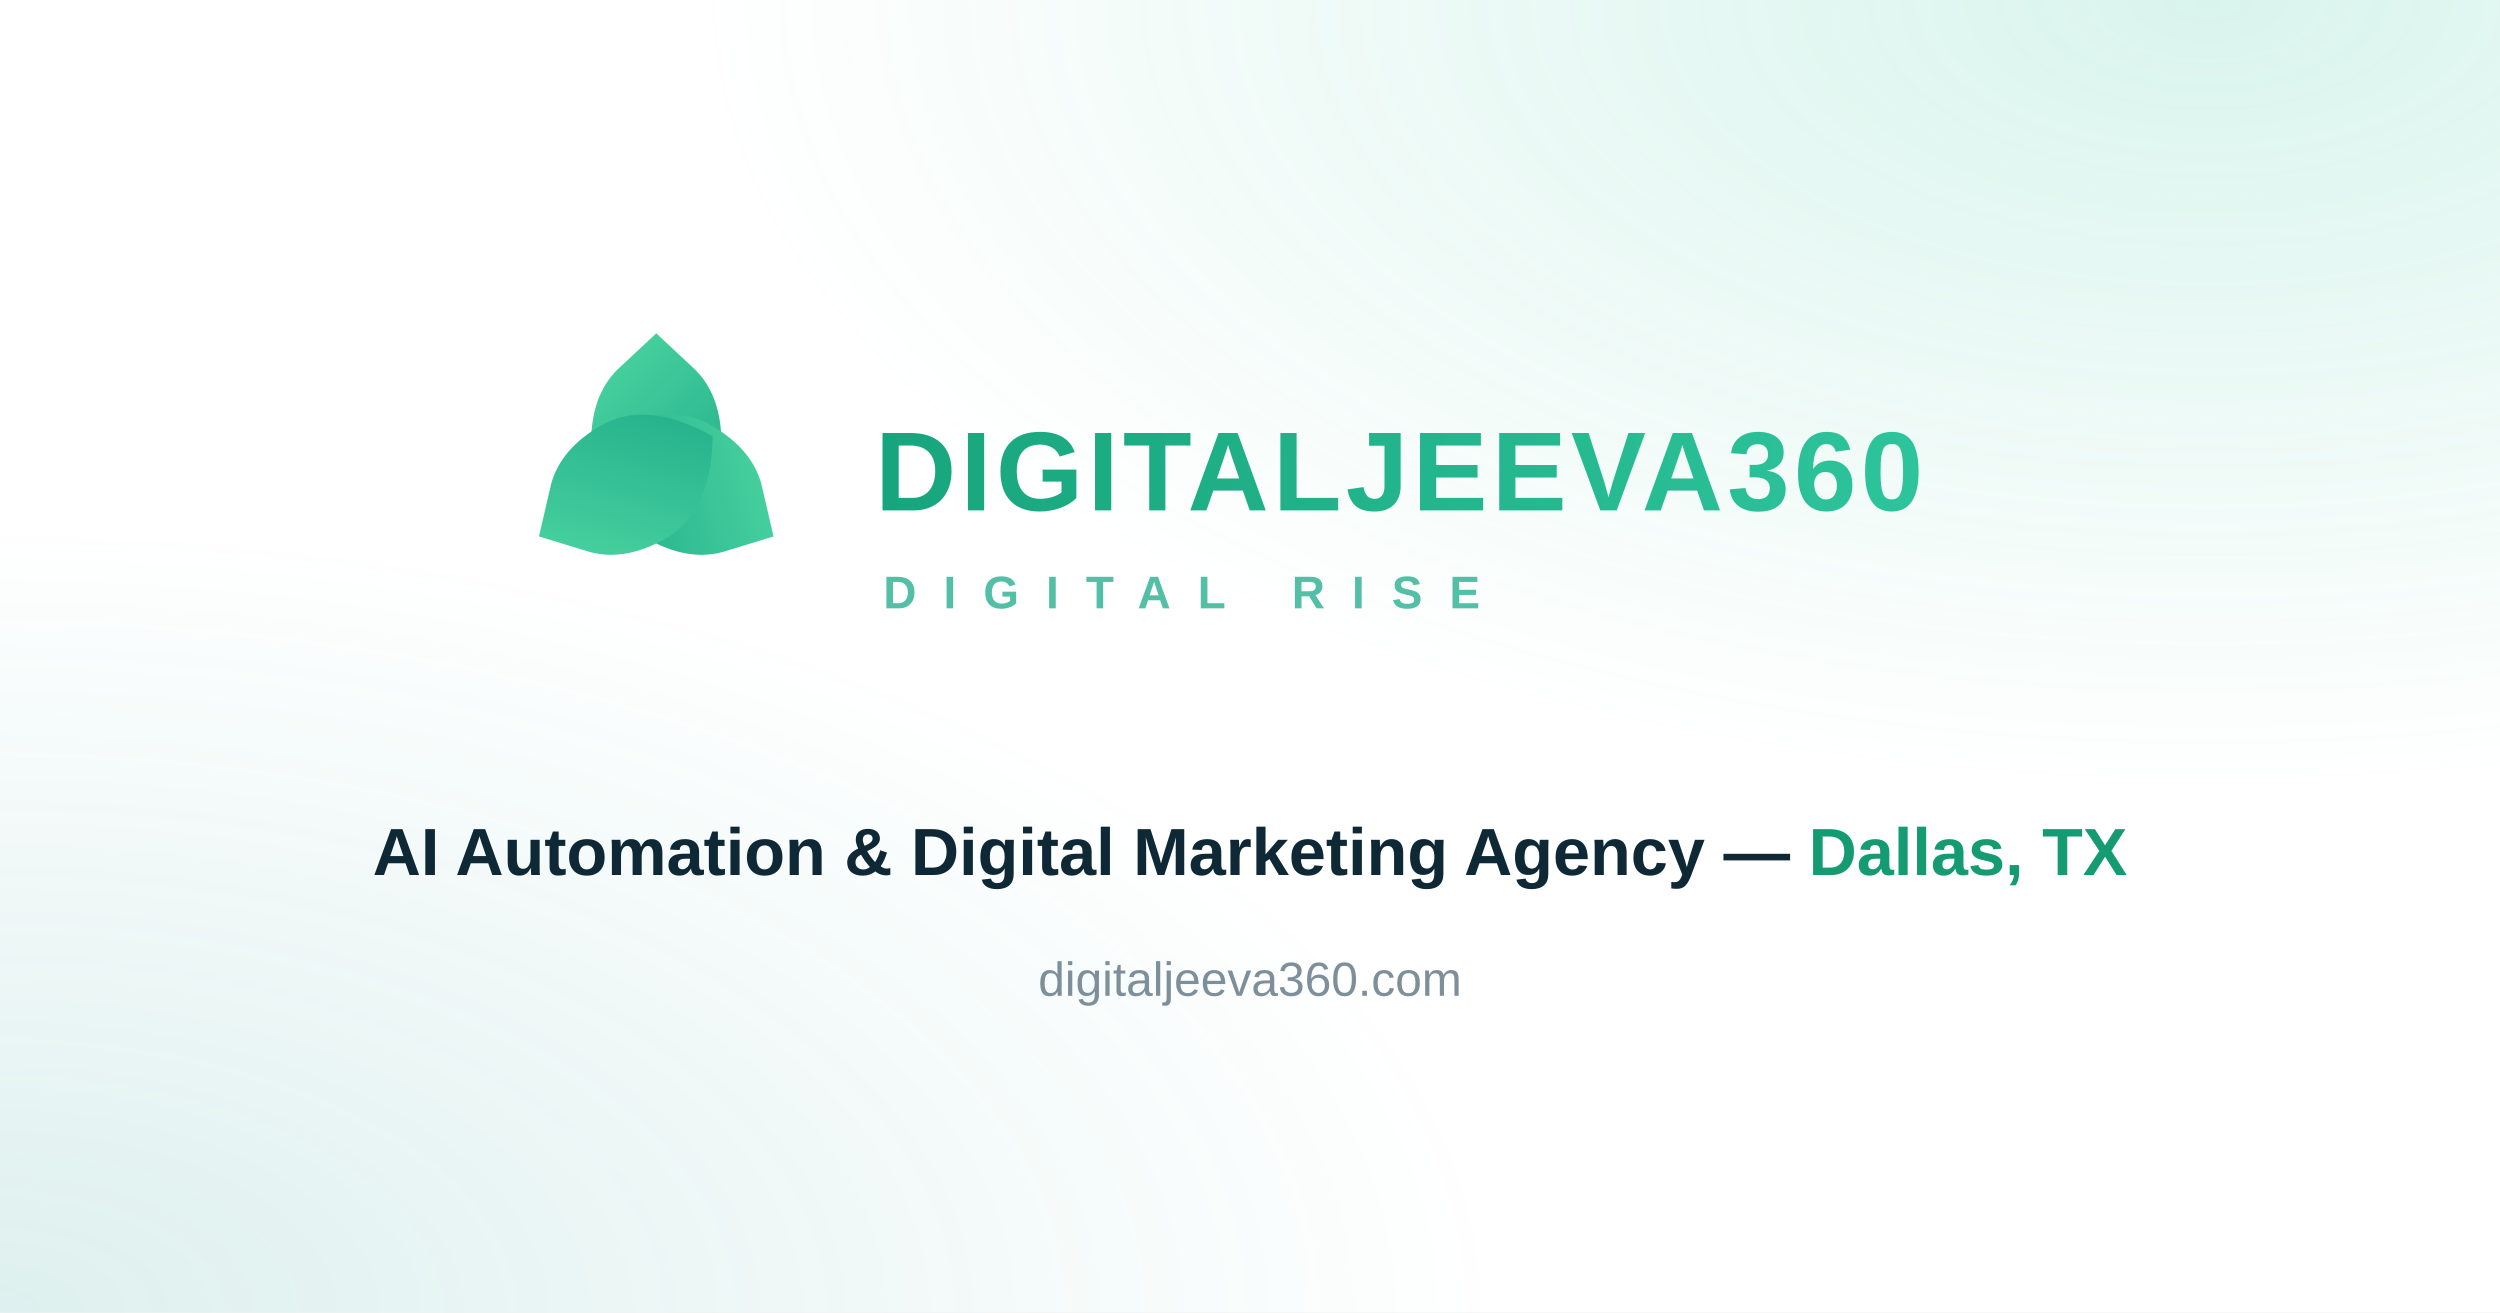
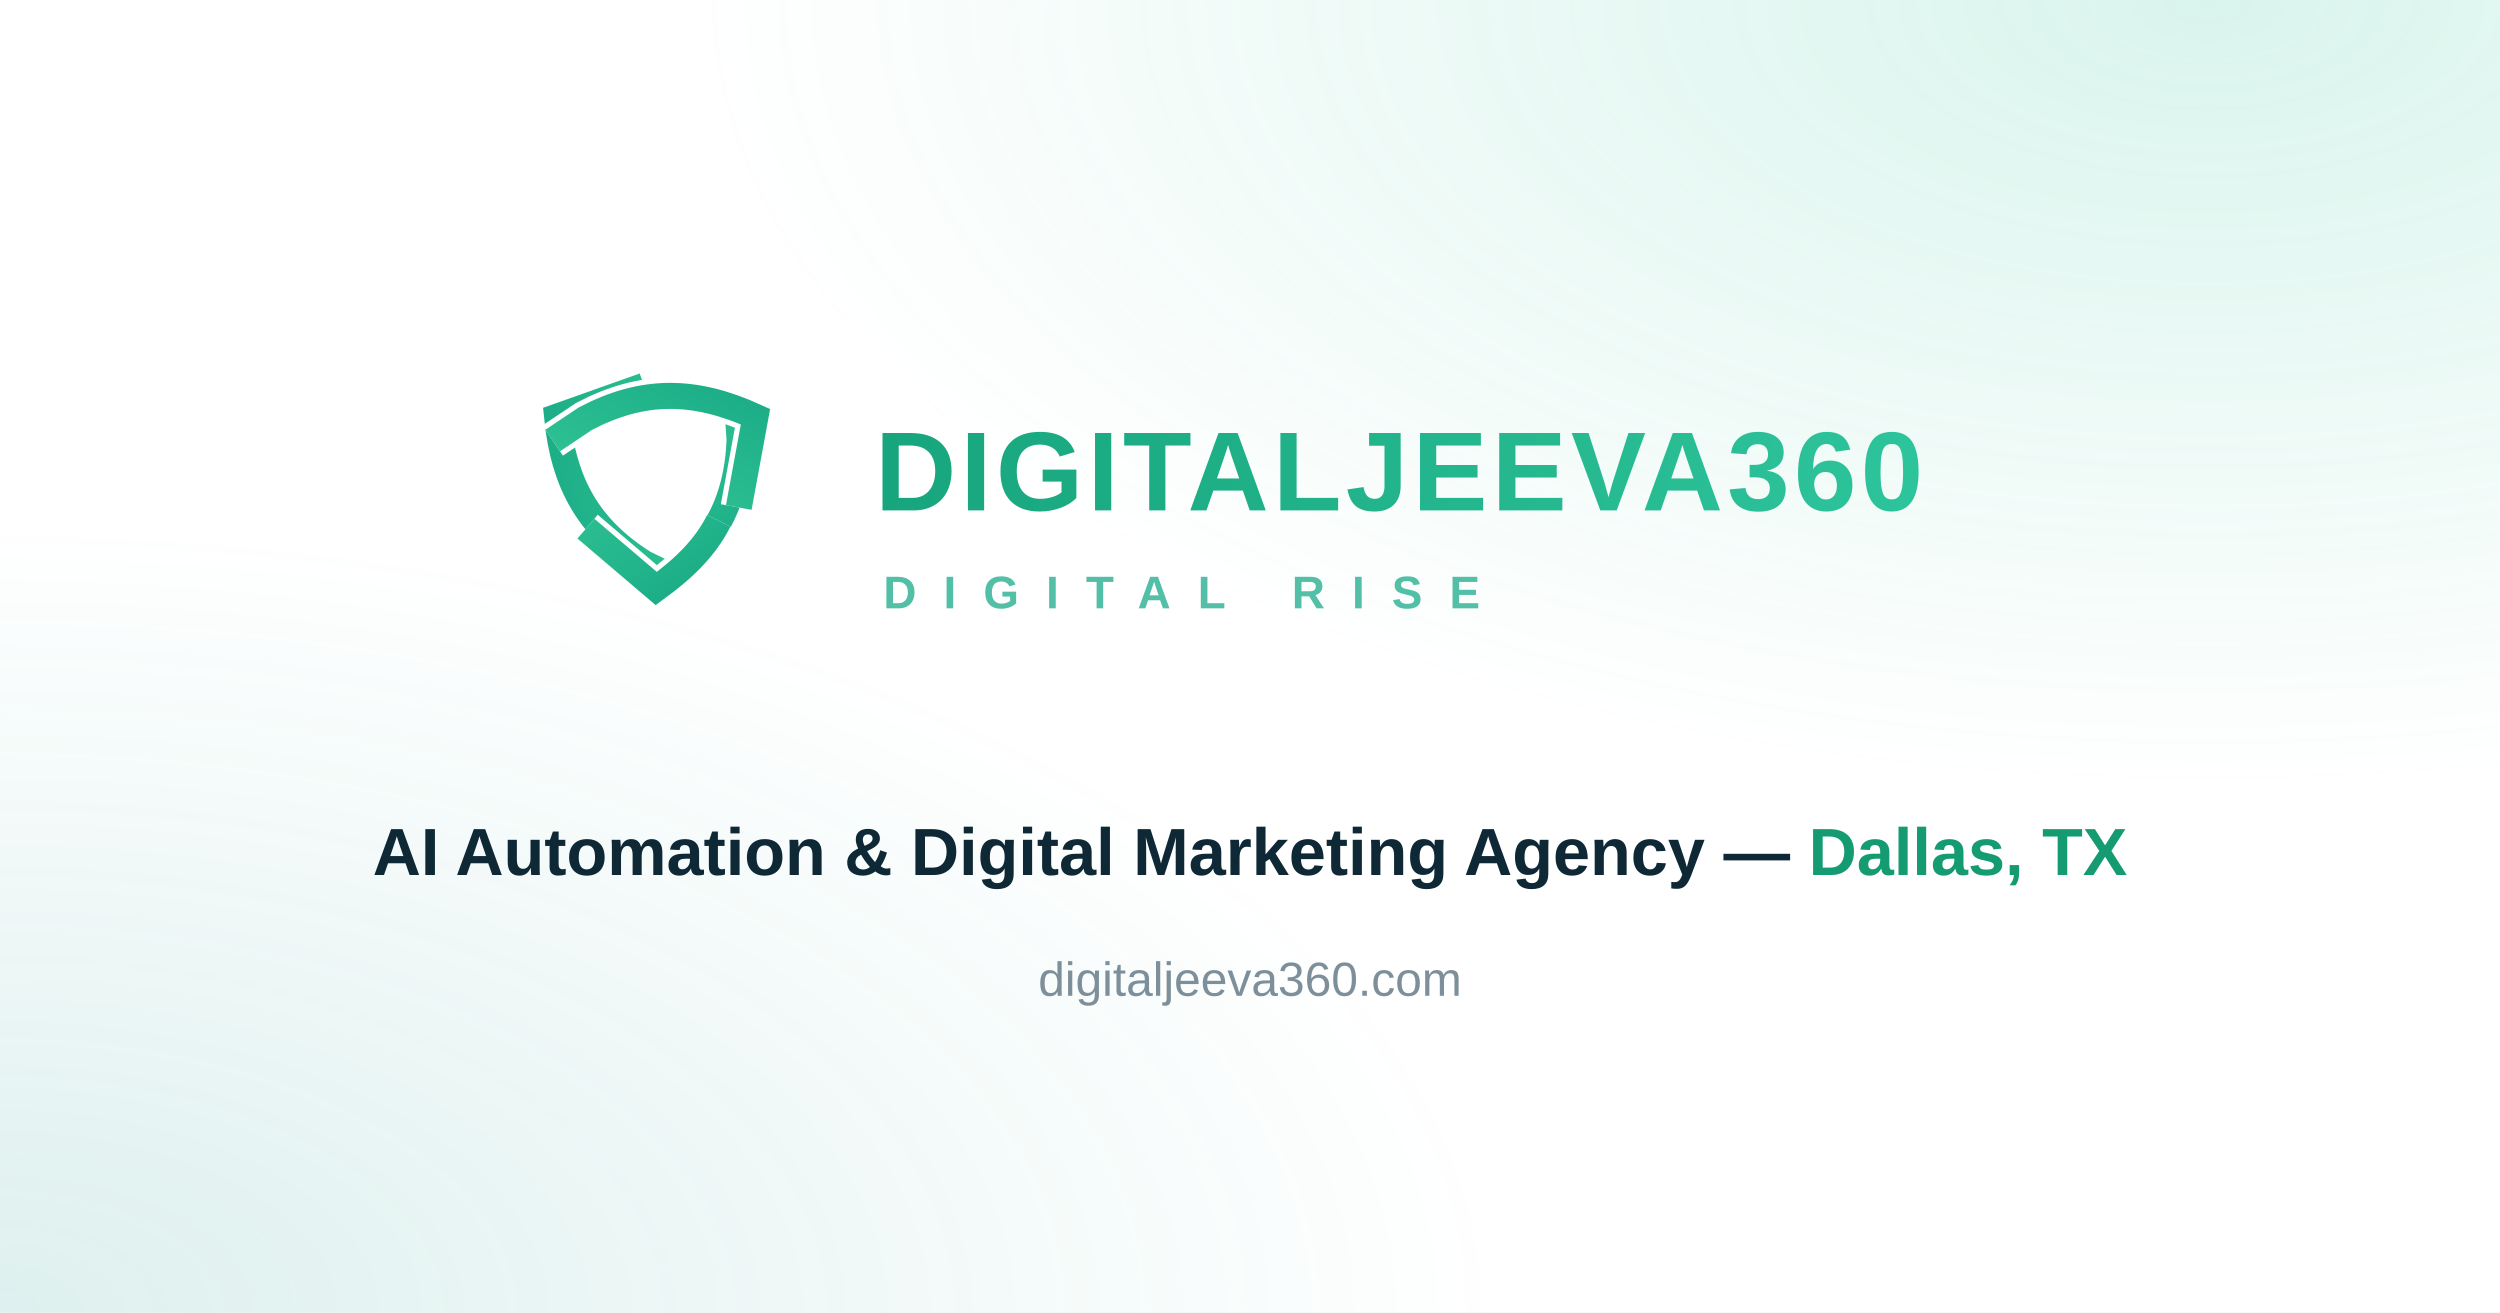
<svg xmlns="http://www.w3.org/2000/svg" width="1200" height="630" viewBox="0 0 1200 630">
  <defs>
    <linearGradient id="djword" x1="0" y1="0" x2="1" y2="0">
      <stop offset="0" stop-color="#17a57d" />
      <stop offset="1" stop-color="#2ec49b" />
    </linearGradient>
    <radialGradient id="glow1" cx="0.88" cy="0" r="0.6">
      <stop offset="0" stop-color="#2ec49b" stop-opacity="0.18" />
      <stop offset="1" stop-color="#2ec49b" stop-opacity="0" />
    </radialGradient>
    <radialGradient id="glow2" cx="0" cy="1" r="0.6">
      <stop offset="0" stop-color="#0d9488" stop-opacity="0.14" />
      <stop offset="1" stop-color="#0d9488" stop-opacity="0" />
    </radialGradient>
  </defs>
  <rect width="1200" height="630" fill="#ffffff" />
  <rect width="1200" height="630" fill="url(#glow1)" />
  <rect width="1200" height="630" fill="url(#glow2)" />
  <g transform="translate(240,150) scale(1.25)">
    <defs>
-       <linearGradient id="djshield" x1="20" y1="20" x2="100" y2="100" gradientUnits="userSpaceOnUse">
-         <stop offset="0" stop-color="#4fd8a4" />
-         <stop offset="1" stop-color="#14a181" />
+       <linearGradient id="djknot" x1="30" y1="14" x2="94" y2="106" gradientUnits="userSpaceOnUse">
+         <stop offset="0" stop-color="#3fd39d" />
+         <stop offset="1" stop-color="#17a884" />
      </linearGradient>
    </defs>
-     <g fill="url(#djshield)">
-       <path d="M60 8 L75 22 Q85 32 85 50 Q85 70 60 85 Q35 70 35 50 Q35 32 45 22 Z" />
-       <path d="M60 8 L75 22 Q85 32 85 50 Q85 70 60 85 Q35 70 35 50 Q35 32 45 22 Z" transform="rotate(120 60 60)" />
-       <path d="M60 8 L75 22 Q85 32 85 50 Q85 70 60 85 Q35 70 35 50 Q35 32 45 22 Z" transform="rotate(240 60 60)" />
+     <g fill="none" stroke-linejoin="miter" stroke-linecap="butt">
+       <path d="M33 83 L60 106 C81 91 91 74 92 49 L91 34" stroke="url(#djknot)" stroke-width="10" />
+       <path d="M33 83 L60 106 C81 91 91 74 92 49 L91 34" transform="rotate(120 60 62)" stroke="#ffffff" stroke-width="14" />
+       <path d="M33 83 L60 106 C81 91 91 74 92 49 L91 34" transform="rotate(120 60 62)" stroke="url(#djknot)" stroke-width="10" />
+       <path d="M33 83 L60 106 C81 91 91 74 92 49 L91 34" transform="rotate(240 60 62)" stroke="#ffffff" stroke-width="14" />
+       <path d="M33 83 L60 106 C81 91 91 74 92 49 L91 34" transform="rotate(240 60 62)" stroke="url(#djknot)" stroke-width="10" />
+       <path d="M33 83 L60 106 C71 98 79 90 84 80" stroke="#ffffff" stroke-width="14" />
+       <path d="M33 83 L60 106 C71 98 79 90 84 80" stroke="url(#djknot)" stroke-width="10" />
    </g>
  </g>
  <text x="420" y="245" font-family="Sora, Montserrat, 'Segoe UI', Arial, sans-serif" font-size="54" font-weight="800" letter-spacing="2" fill="url(#djword)">DIGITALJEEVA360</text>
  <text x="424" y="292" font-family="Sora, Montserrat, 'Segoe UI', Arial, sans-serif" font-size="22" font-weight="600" letter-spacing="13" fill="#52bfa6">DIGITAL RISE</text>
  <text x="600" y="420" text-anchor="middle" font-family="Arial, sans-serif" font-size="32" font-weight="700" fill="#0e2836">AI Automation &amp; Digital Marketing Agency — <tspan fill="#149b71">Dallas, TX</tspan>
  </text>
  <text x="600" y="478" text-anchor="middle" font-family="Arial, sans-serif" font-size="23" fill="#7d8f9a">digitaljeeva360.com</text>
</svg>
